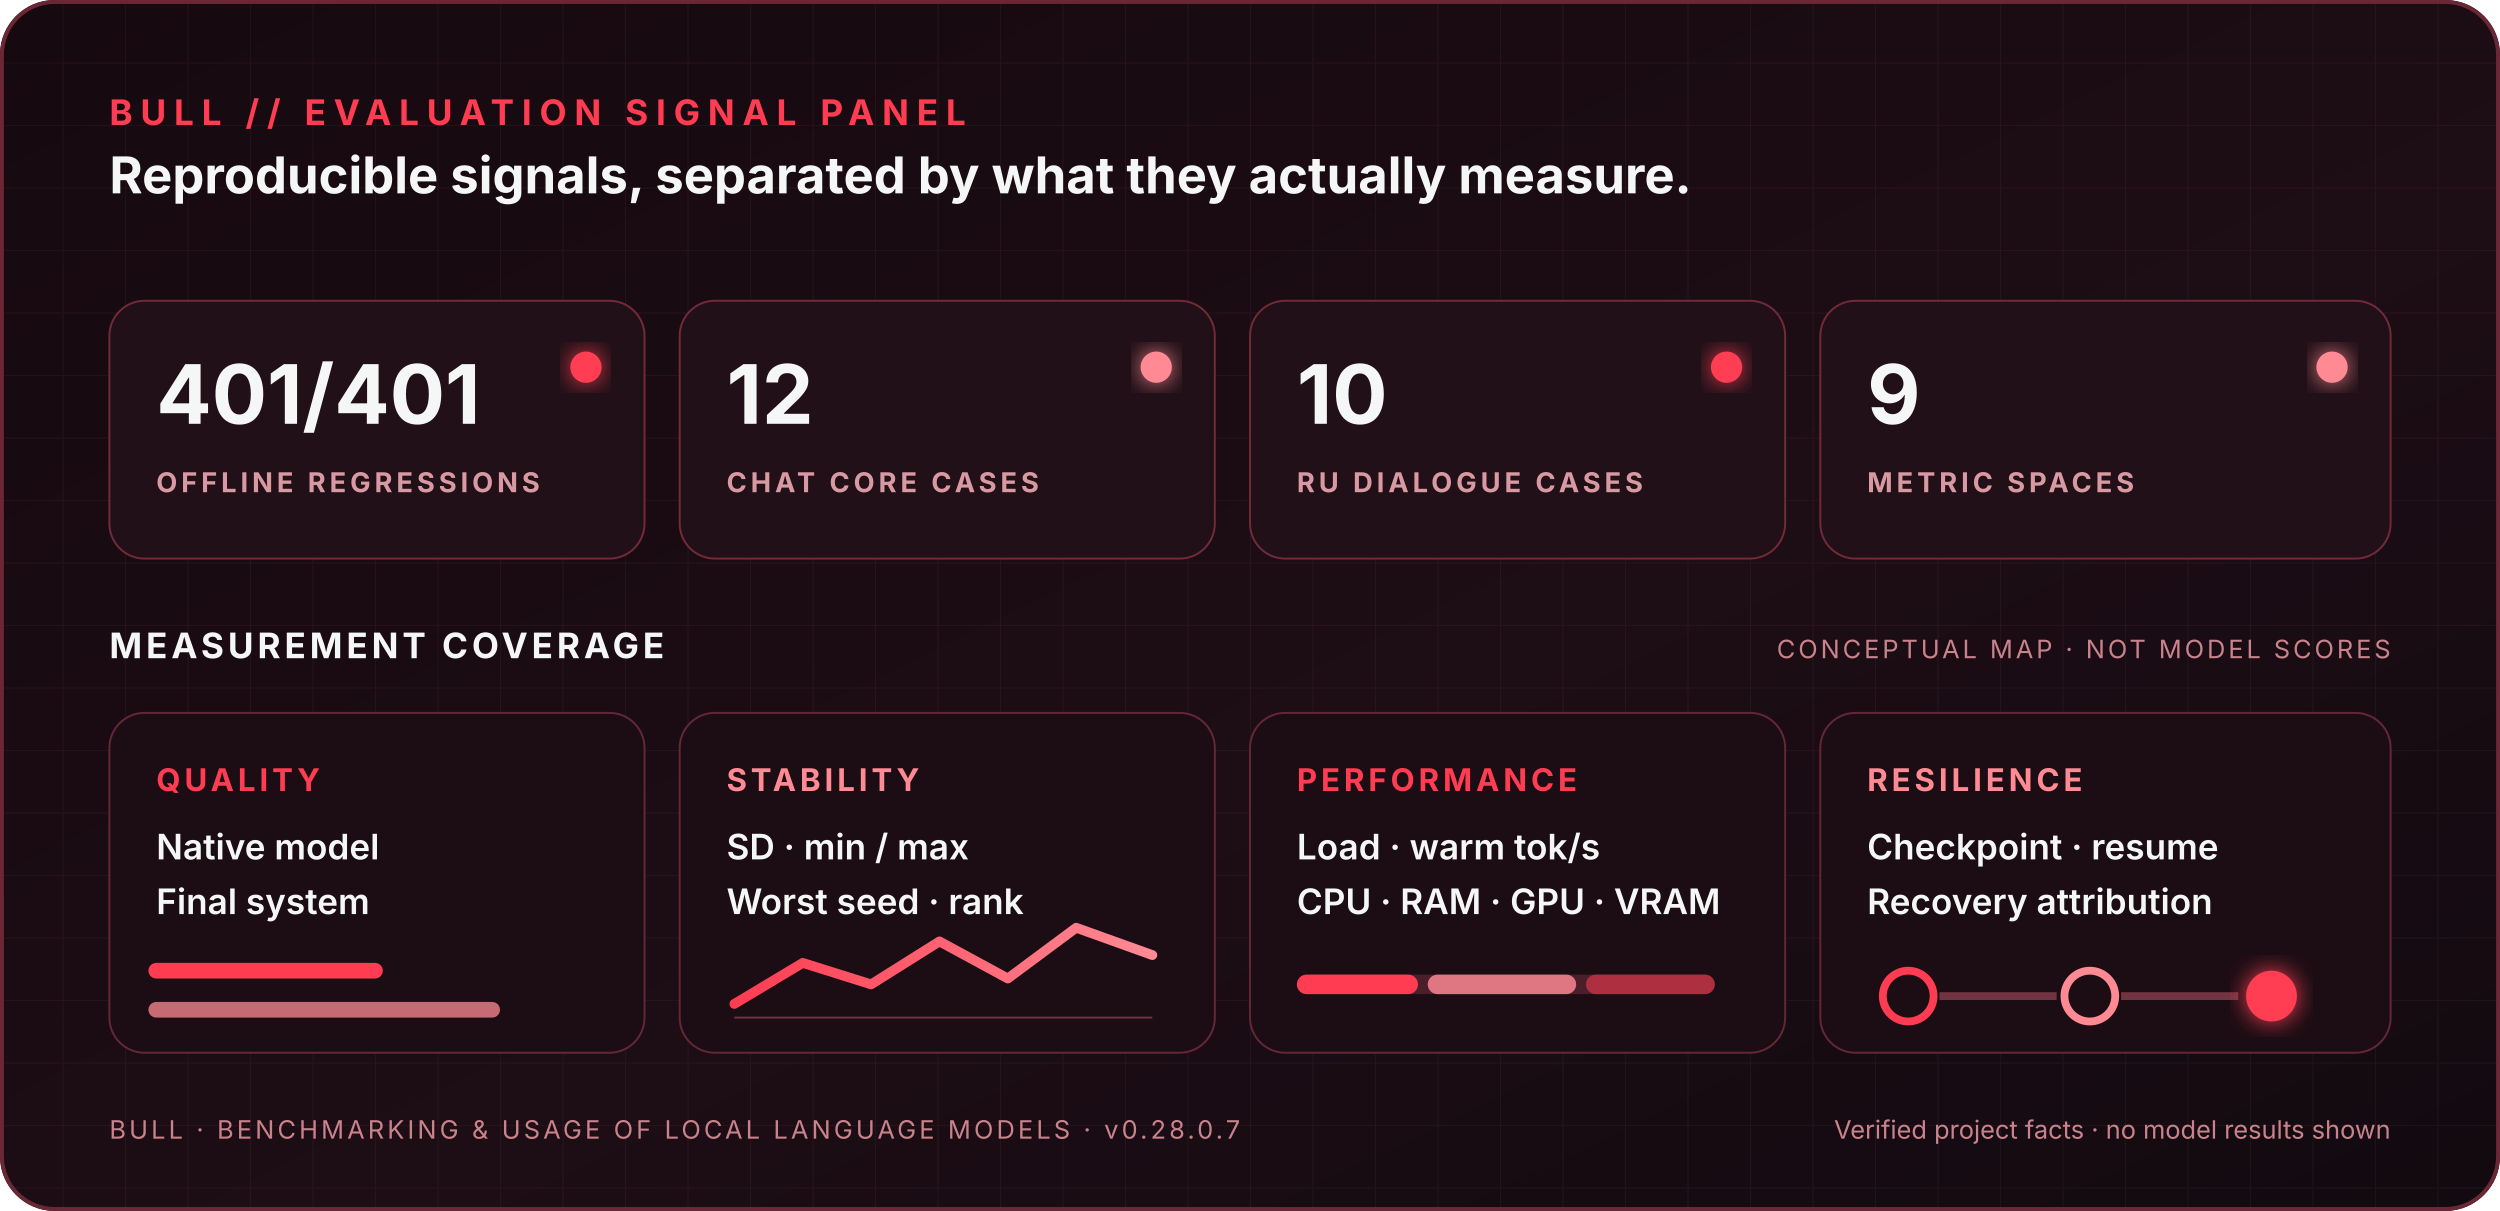
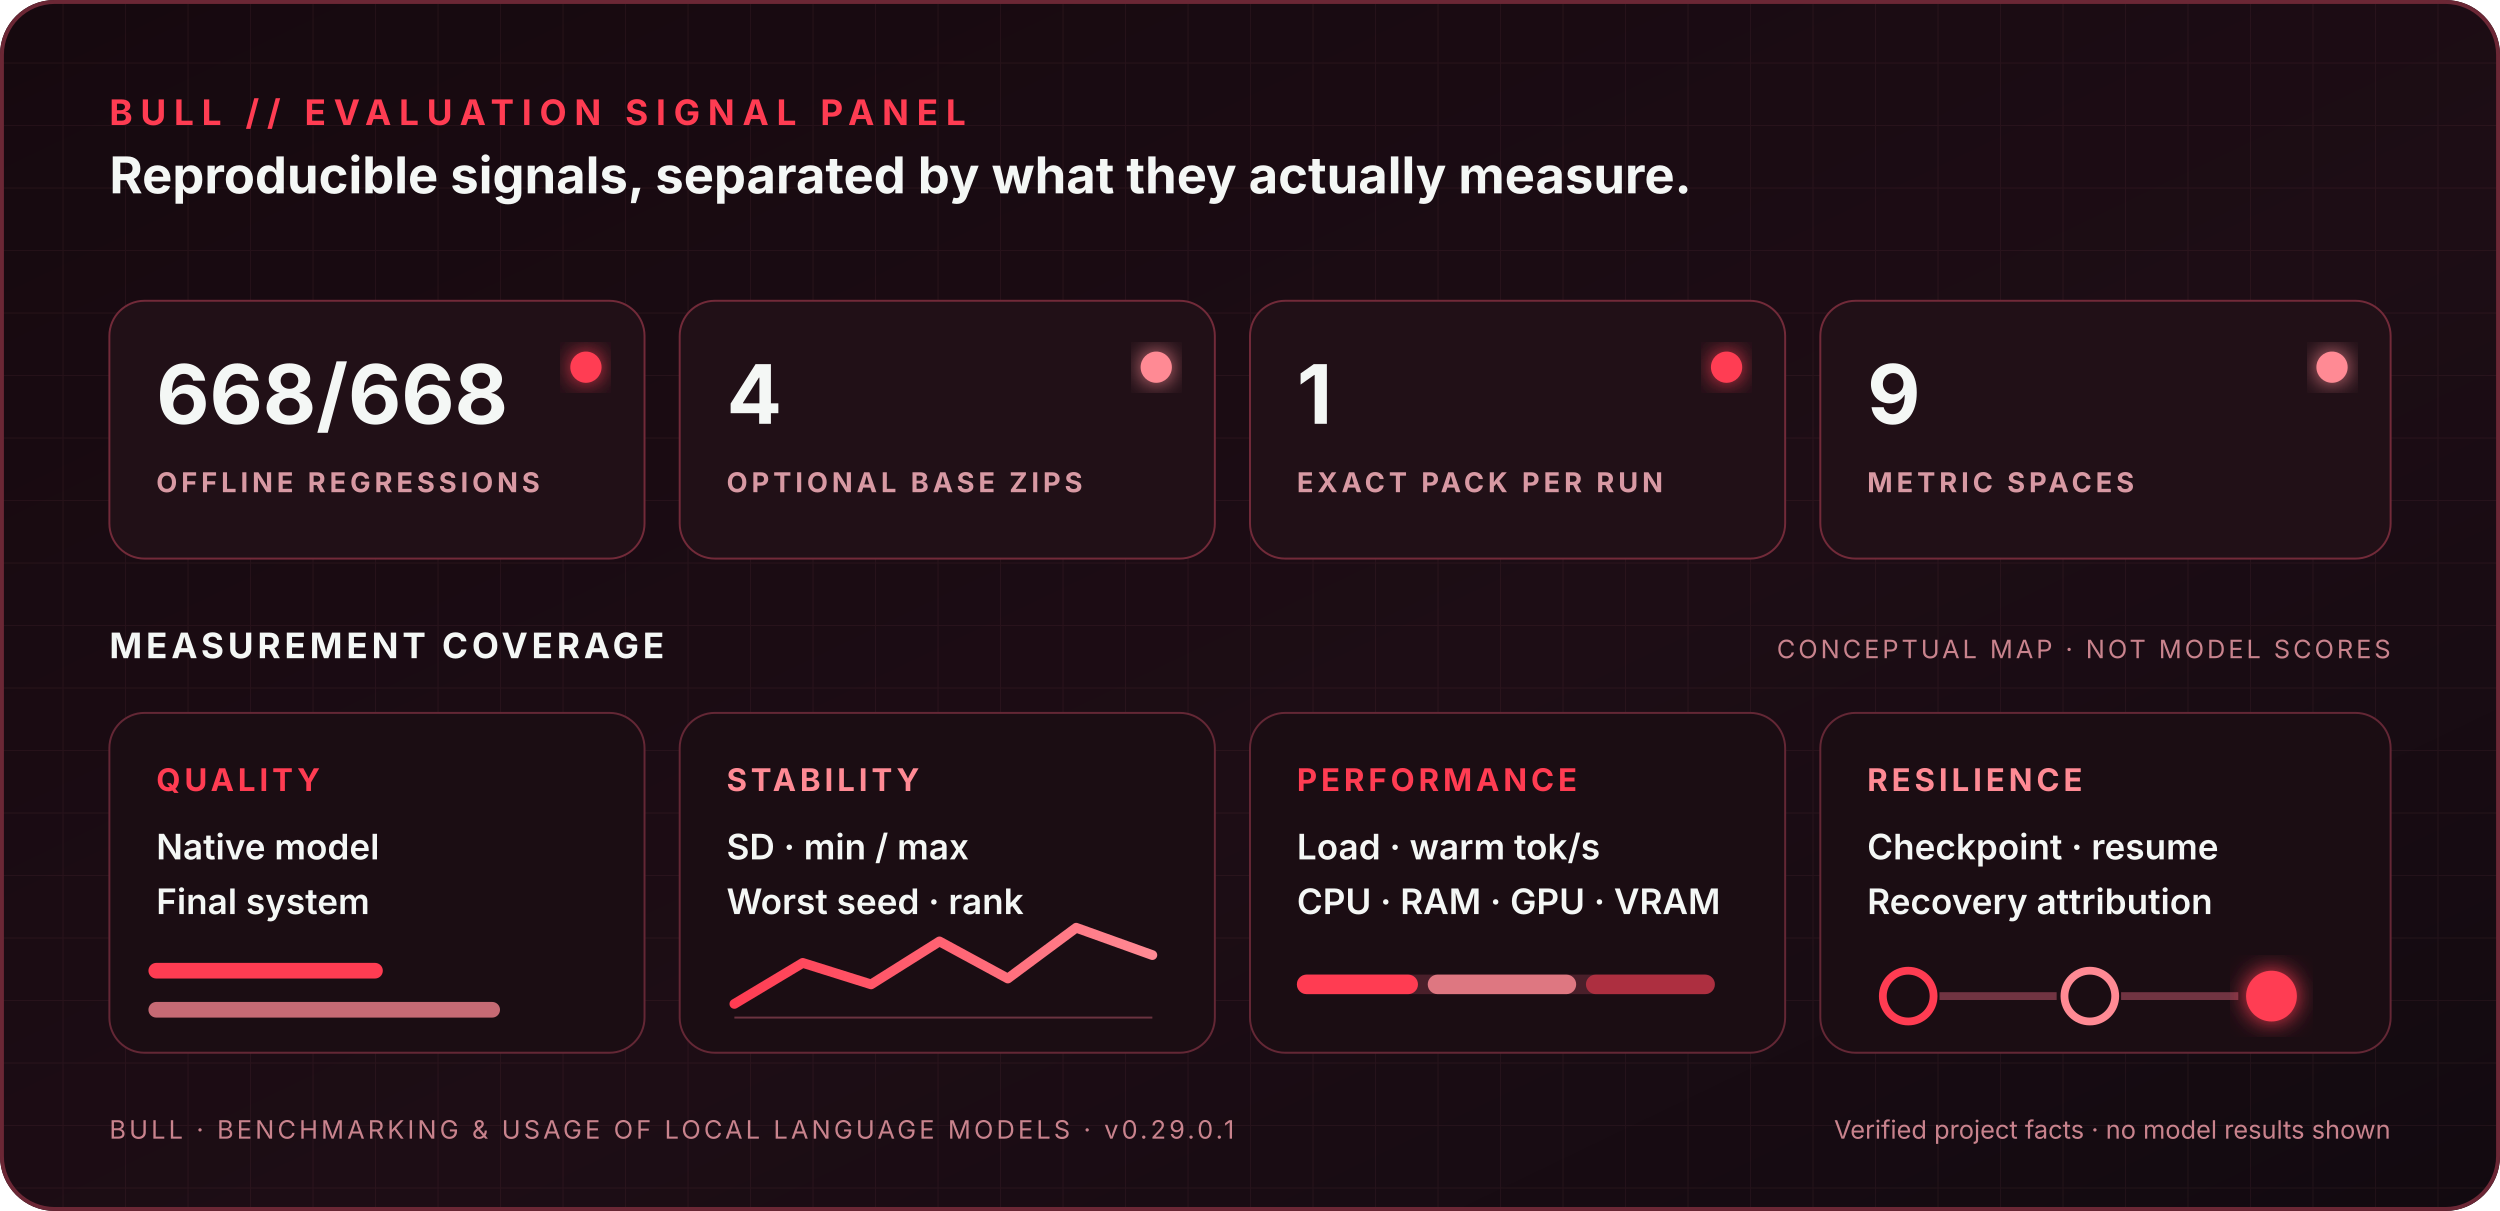
<svg xmlns="http://www.w3.org/2000/svg" width="1280" height="620" viewBox="0 0 1280 620" role="img" aria-labelledby="title desc">
  <defs>
    <linearGradient id="background" x1="0" y1="0" x2="1" y2="1">
      <stop offset="0" stop-color="#16090f" />
      <stop offset="0.58" stop-color="#1d0d15" />
      <stop offset="1" stop-color="#120a10" />
    </linearGradient>
    <linearGradient id="accent" x1="0" y1="0" x2="1" y2="0">
      <stop offset="0" stop-color="#ff3c52" />
      <stop offset="1" stop-color="#ff8a94" />
    </linearGradient>
    <pattern id="grid" width="32" height="32" patternUnits="userSpaceOnUse">
      <path d="M 32 0 L 0 0 0 32" fill="none" stroke="#c06a76" stroke-opacity="0.08" stroke-width="1" />
    </pattern>
    <filter id="glow" x="-30%" y="-30%" width="160%" height="160%">
      <feGaussianBlur stdDeviation="6" result="blur" />
      <feMerge>
        <feMergeNode in="blur" />
        <feMergeNode in="SourceGraphic" />
      </feMerge>
    </filter>
  </defs>
  <rect width="1280" height="620" rx="28" fill="url(#background)" />
  <rect width="1280" height="620" rx="28" fill="url(#grid)" />
  <rect x="1" y="1" width="1278" height="618" rx="27" fill="none" stroke="#6b2735" stroke-width="2" />
  <g font-family="Segoe UI, Inter, Arial, sans-serif">
    <text x="56" y="64" fill="#ff3c52" font-size="18" font-weight="700" letter-spacing="4">BULL // EVALUATION SIGNAL PANEL</text>
    <text x="56" y="99" fill="#f4f7f5" font-size="26" font-weight="650">Reproducible signals, separated by what they actually measure.</text>
    <line x1="56" y1="124" x2="1224" y2="124" stroke="url(#accent)" stroke-width="2" opacity="0.8" />
    <g>
      <rect x="56" y="154" width="274" height="132" rx="18" fill="#211017" stroke="#722a39" />
      <rect x="348" y="154" width="274" height="132" rx="18" fill="#211017" stroke="#722a39" />
      <rect x="640" y="154" width="274" height="132" rx="18" fill="#211017" stroke="#722a39" />
      <rect x="932" y="154" width="292" height="132" rx="18" fill="#211017" stroke="#722a39" />
-       <text x="80" y="217" fill="#f4f7f5" font-size="42" font-weight="750">401/401</text>
+       <text x="80" y="217" fill="#f4f7f5" font-size="42" font-weight="750">668/668</text>
      <text x="80" y="252" fill="#d899a3" font-size="14" font-weight="650" letter-spacing="2">OFFLINE REGRESSIONS</text>
      <circle cx="300" cy="188" r="8" fill="#ff3c52" filter="url(#glow)" />
-       <text x="372" y="217" fill="#f4f7f5" font-size="42" font-weight="750">12</text>
-       <text x="372" y="252" fill="#d899a3" font-size="14" font-weight="650" letter-spacing="2">CHAT CORE CASES</text>
+       <text x="372" y="217" fill="#f4f7f5" font-size="42" font-weight="750">4</text>
+       <text x="372" y="252" fill="#d899a3" font-size="14" font-weight="650" letter-spacing="2">OPTIONAL BASE ZIPS</text>
      <circle cx="592" cy="188" r="8" fill="#ff8a94" filter="url(#glow)" />
-       <text x="664" y="217" fill="#f4f7f5" font-size="42" font-weight="750">10</text>
-       <text x="664" y="252" fill="#d899a3" font-size="14" font-weight="650" letter-spacing="2">RU DIALOGUE CASES</text>
+       <text x="664" y="217" fill="#f4f7f5" font-size="42" font-weight="750">1</text>
+       <text x="664" y="252" fill="#d899a3" font-size="14" font-weight="650" letter-spacing="2">EXACT PACK PER RUN</text>
      <circle cx="884" cy="188" r="8" fill="#ff3c52" filter="url(#glow)" />
      <text x="956" y="217" fill="#f4f7f5" font-size="42" font-weight="750">9</text>
      <text x="956" y="252" fill="#d899a3" font-size="14" font-weight="650" letter-spacing="2">METRIC SPACES</text>
      <circle cx="1194" cy="188" r="8" fill="#ff8a94" filter="url(#glow)" />
    </g>
    <text x="56" y="337" fill="#f4f7f5" font-size="18" font-weight="700" letter-spacing="2">MEASUREMENT COVERAGE</text>
    <text x="1224" y="337" fill="#c9838d" font-size="13" text-anchor="end" letter-spacing="1.5">CONCEPTUAL MAP · NOT MODEL SCORES</text>
    <g>
      <rect x="56" y="365" width="274" height="174" rx="18" fill="#1b0d13" stroke="#642735" />
      <text x="80" y="405" fill="#ff3c52" font-size="16" font-weight="750" letter-spacing="2">QUALITY</text>
      <text x="80" y="440" fill="#f4f7f5" font-size="18" font-weight="600">Native model</text>
      <text x="80" y="468" fill="#f4f7f5" font-size="18" font-weight="600">Final system</text>
      <line x1="80" y1="497" x2="192" y2="497" stroke="#ff3c52" stroke-width="8" stroke-linecap="round" />
      <line x1="80" y1="517" x2="252" y2="517" stroke="#ff8a94" stroke-width="8" stroke-linecap="round" opacity="0.75" />
      <rect x="348" y="365" width="274" height="174" rx="18" fill="#1b0d13" stroke="#642735" />
      <text x="372" y="405" fill="#ff8a94" font-size="16" font-weight="750" letter-spacing="2">STABILITY</text>
      <text x="372" y="440" fill="#f4f7f5" font-size="18" font-weight="600">SD · min / max</text>
      <text x="372" y="468" fill="#f4f7f5" font-size="18" font-weight="600">Worst seed · rank</text>
      <polyline points="376,514 411,493 446,504 481,482 516,501 551,475 590,489" fill="none" stroke="url(#accent)" stroke-width="5" stroke-linecap="round" stroke-linejoin="round" />
      <line x1="376" y1="521" x2="590" y2="521" stroke="#6b3340" />
      <rect x="640" y="365" width="274" height="174" rx="18" fill="#1b0d13" stroke="#642735" />
      <text x="664" y="405" fill="#ff3c52" font-size="16" font-weight="750" letter-spacing="2">PERFORMANCE</text>
      <text x="664" y="440" fill="#f4f7f5" font-size="18" font-weight="600">Load · warm tok/s</text>
      <text x="664" y="468" fill="#f4f7f5" font-size="18" font-weight="600">CPU · RAM · GPU · VRAM</text>
      <rect x="664" y="499" width="214" height="10" rx="5" fill="#4a1f2a" />
      <rect x="664" y="499" width="62" height="10" rx="5" fill="#ff3c52" />
      <rect x="731" y="499" width="76" height="10" rx="5" fill="#ff8a94" opacity="0.82" />
      <rect x="812" y="499" width="66" height="10" rx="5" fill="#ff3c52" opacity="0.55" />
      <rect x="932" y="365" width="292" height="174" rx="18" fill="#1b0d13" stroke="#642735" />
      <text x="956" y="405" fill="#ff8a94" font-size="16" font-weight="750" letter-spacing="2">RESILIENCE</text>
      <text x="956" y="440" fill="#f4f7f5" font-size="18" font-weight="600">Checkpoint · resume</text>
      <text x="956" y="468" fill="#f4f7f5" font-size="18" font-weight="600">Recovery attribution</text>
      <circle cx="977" cy="510" r="13" fill="none" stroke="#ff3c52" stroke-width="4" />
      <line x1="993" y1="510" x2="1053" y2="510" stroke="#713442" stroke-width="4" />
      <circle cx="1070" cy="510" r="13" fill="none" stroke="#ff8a94" stroke-width="4" />
      <line x1="1086" y1="510" x2="1146" y2="510" stroke="#713442" stroke-width="4" />
      <circle cx="1163" cy="510" r="13" fill="#ff3c52" filter="url(#glow)" />
    </g>
-     <text x="56" y="583" fill="#c9838d" font-size="13" letter-spacing="1.6">BULL · BENCHMARKING &amp; USAGE OF LOCAL LANGUAGE MODELS · v0.28.0.7</text>
+     <text x="56" y="583" fill="#c9838d" font-size="13" letter-spacing="1.6">BULL · BENCHMARKING &amp; USAGE OF LOCAL LANGUAGE MODELS · v0.29.0.1</text>
    <text x="1224" y="583" fill="#c9838d" font-size="13" text-anchor="end">Verified project facts · no model results shown</text>
  </g>
</svg>
